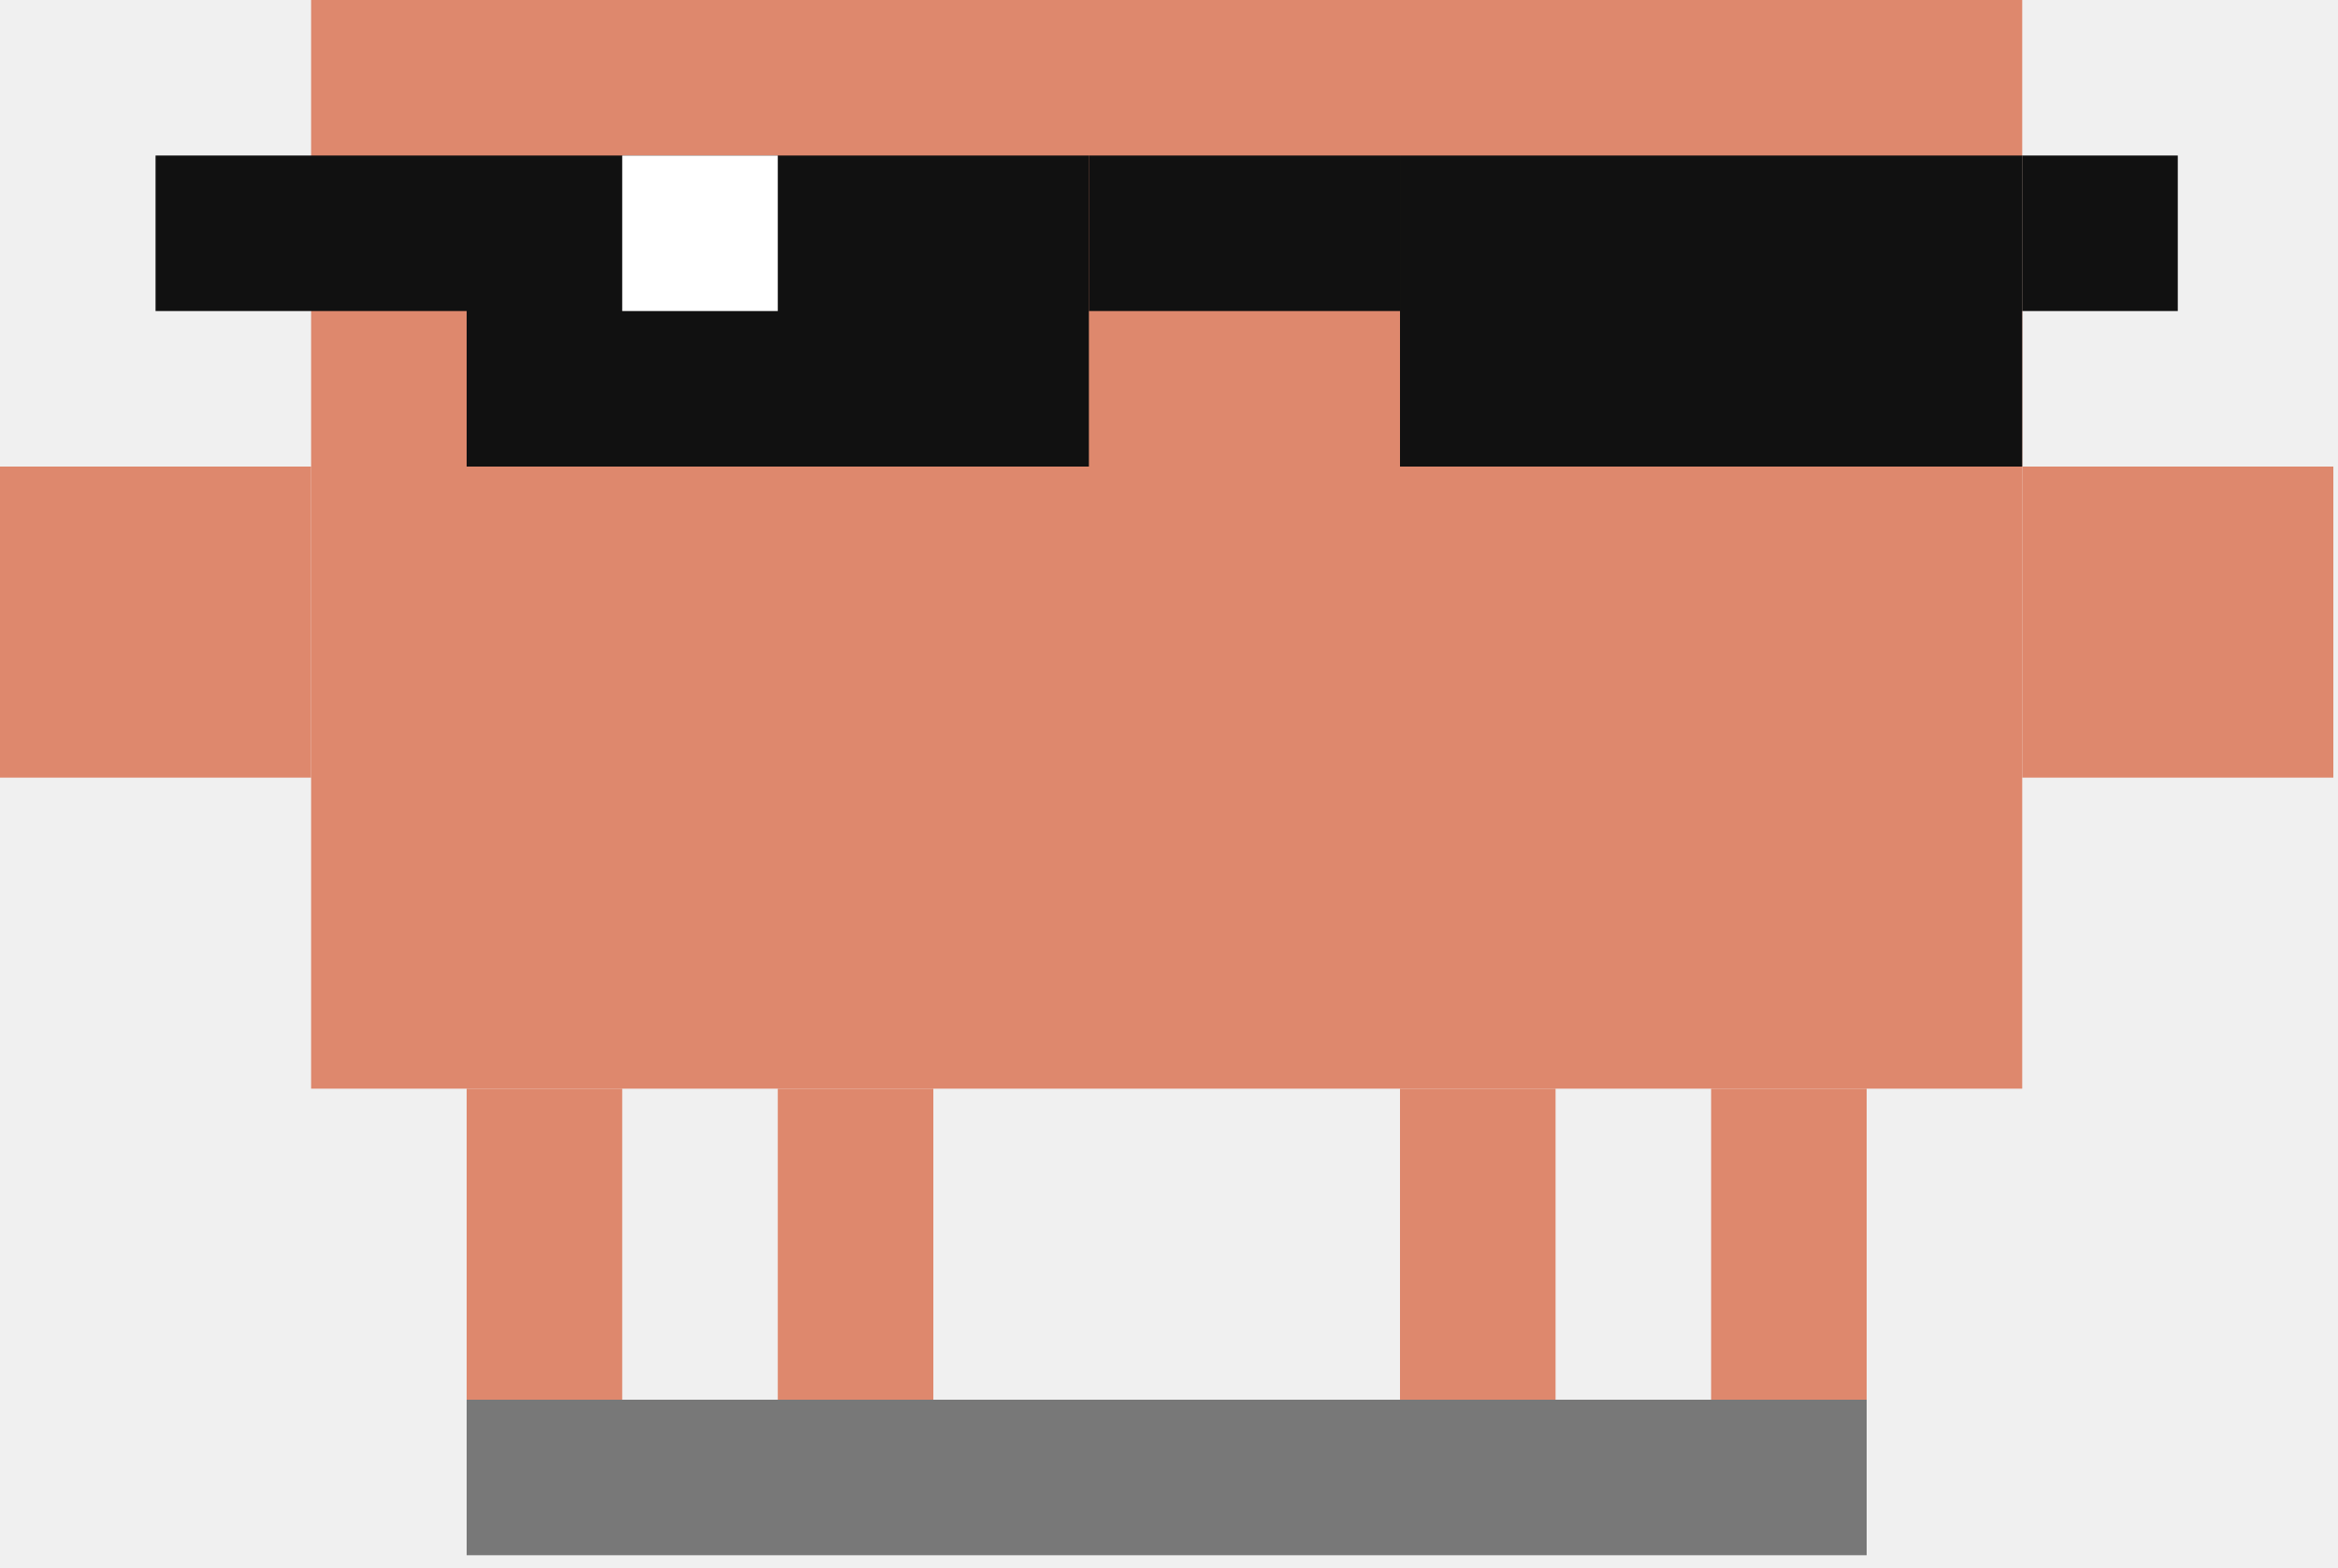
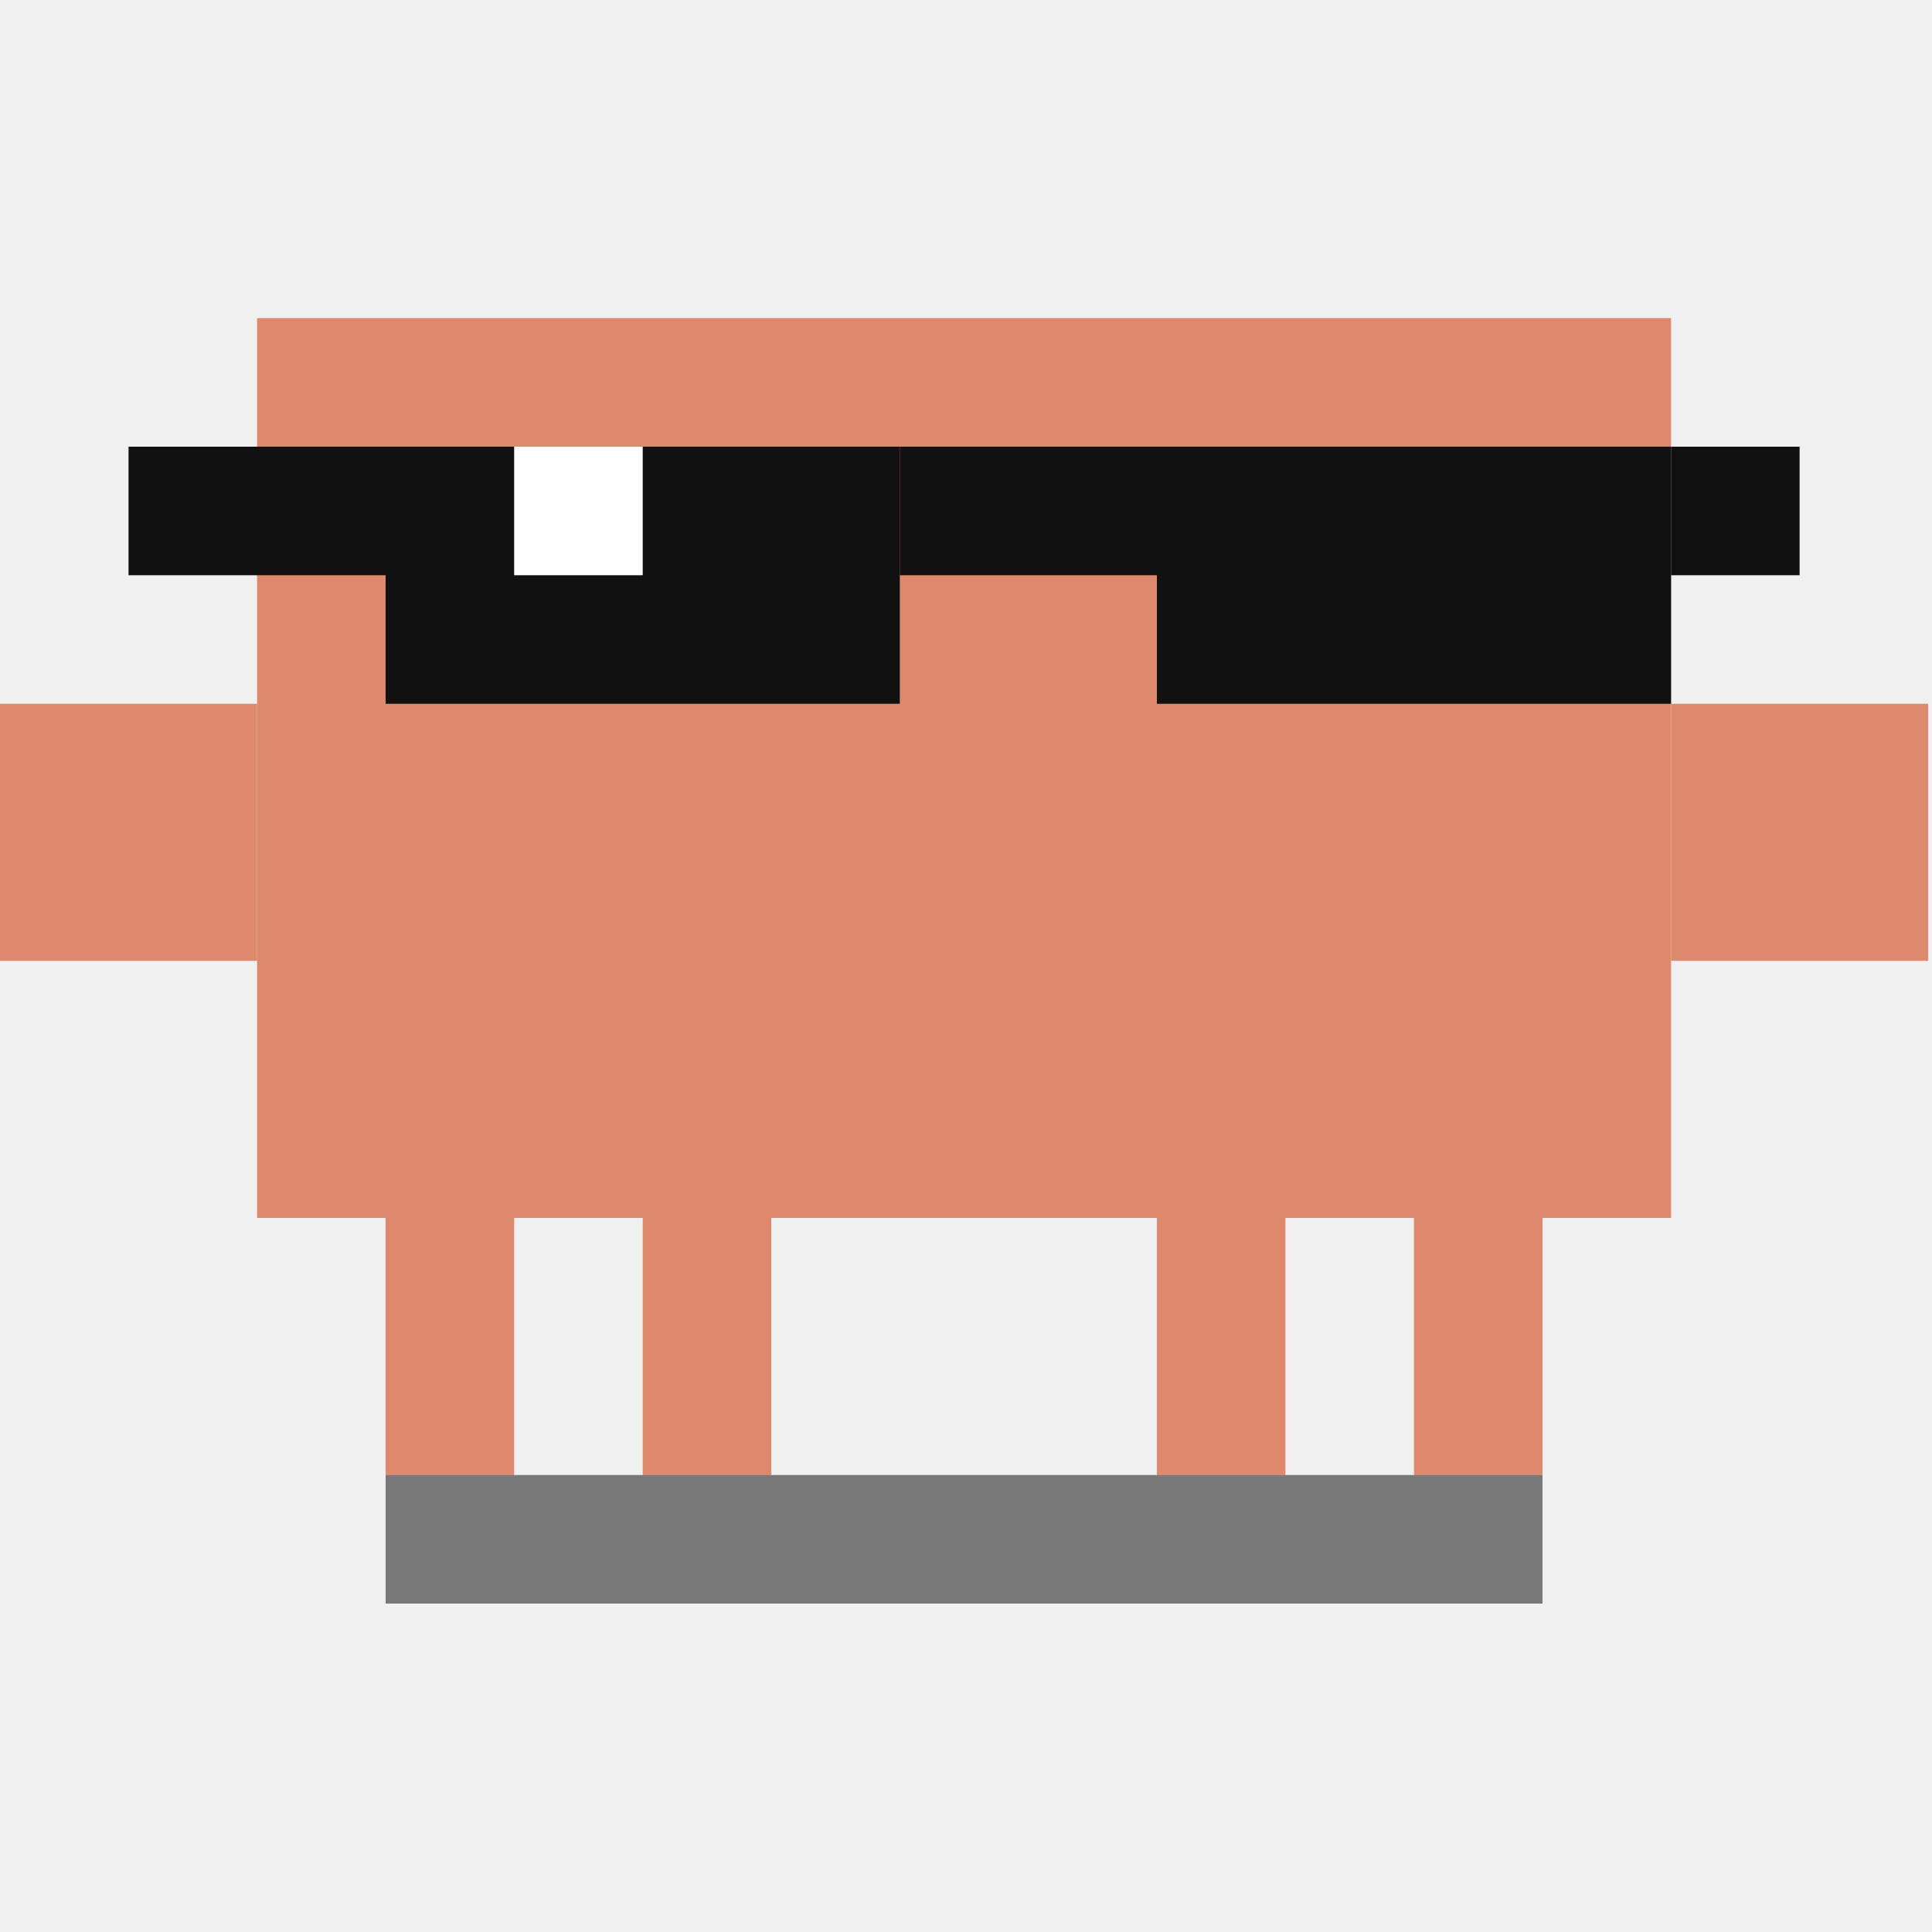
- <svg xmlns="http://www.w3.org/2000/svg" width="167" height="112" viewBox="0 0 167 112" fill="none">
+ <svg xmlns="http://www.w3.org/2000/svg" width="128" height="128" viewBox="0 -27.5 167 167" fill="none">
  <path d="M44.444 77.778H33.333V100H44.444V77.778Z" fill="#DE886D" />
  <path d="M66.667 77.778H55.556V100H66.667V77.778Z" fill="#DE886D" />
  <path d="M111.111 77.778H100V100H111.111V77.778Z" fill="#DE886D" />
  <path d="M133.333 77.778H122.222V100H133.333V77.778Z" fill="#DE886D" />
  <path d="M144.444 0H22.222V77.778H144.444V0Z" fill="#DE886D" />
  <path d="M22.222 33.333H0V55.556H22.222V33.333Z" fill="#DE886D" />
  <path d="M166.667 33.333H144.444V55.556H166.667V33.333Z" fill="#DE886D" />
  <path d="M77.778 11.111H33.333V33.333H77.778V11.111Z" fill="#111111" />
  <path d="M144.444 11.111H100V33.333H144.444V11.111Z" fill="#111111" />
  <path d="M100 11.111H77.778V22.222H100V11.111Z" fill="#111111" />
  <path d="M33.333 11.111H11.111V22.222H33.333V11.111Z" fill="#111111" />
  <path d="M155.556 11.111H144.444V22.222H155.556V11.111Z" fill="#111111" />
  <path d="M55.556 11.111H44.444V22.222H55.556V11.111Z" fill="white" />
  <path opacity="0.5" d="M133.333 100H33.333V111.111H133.333V100Z" fill="black" />
</svg>
